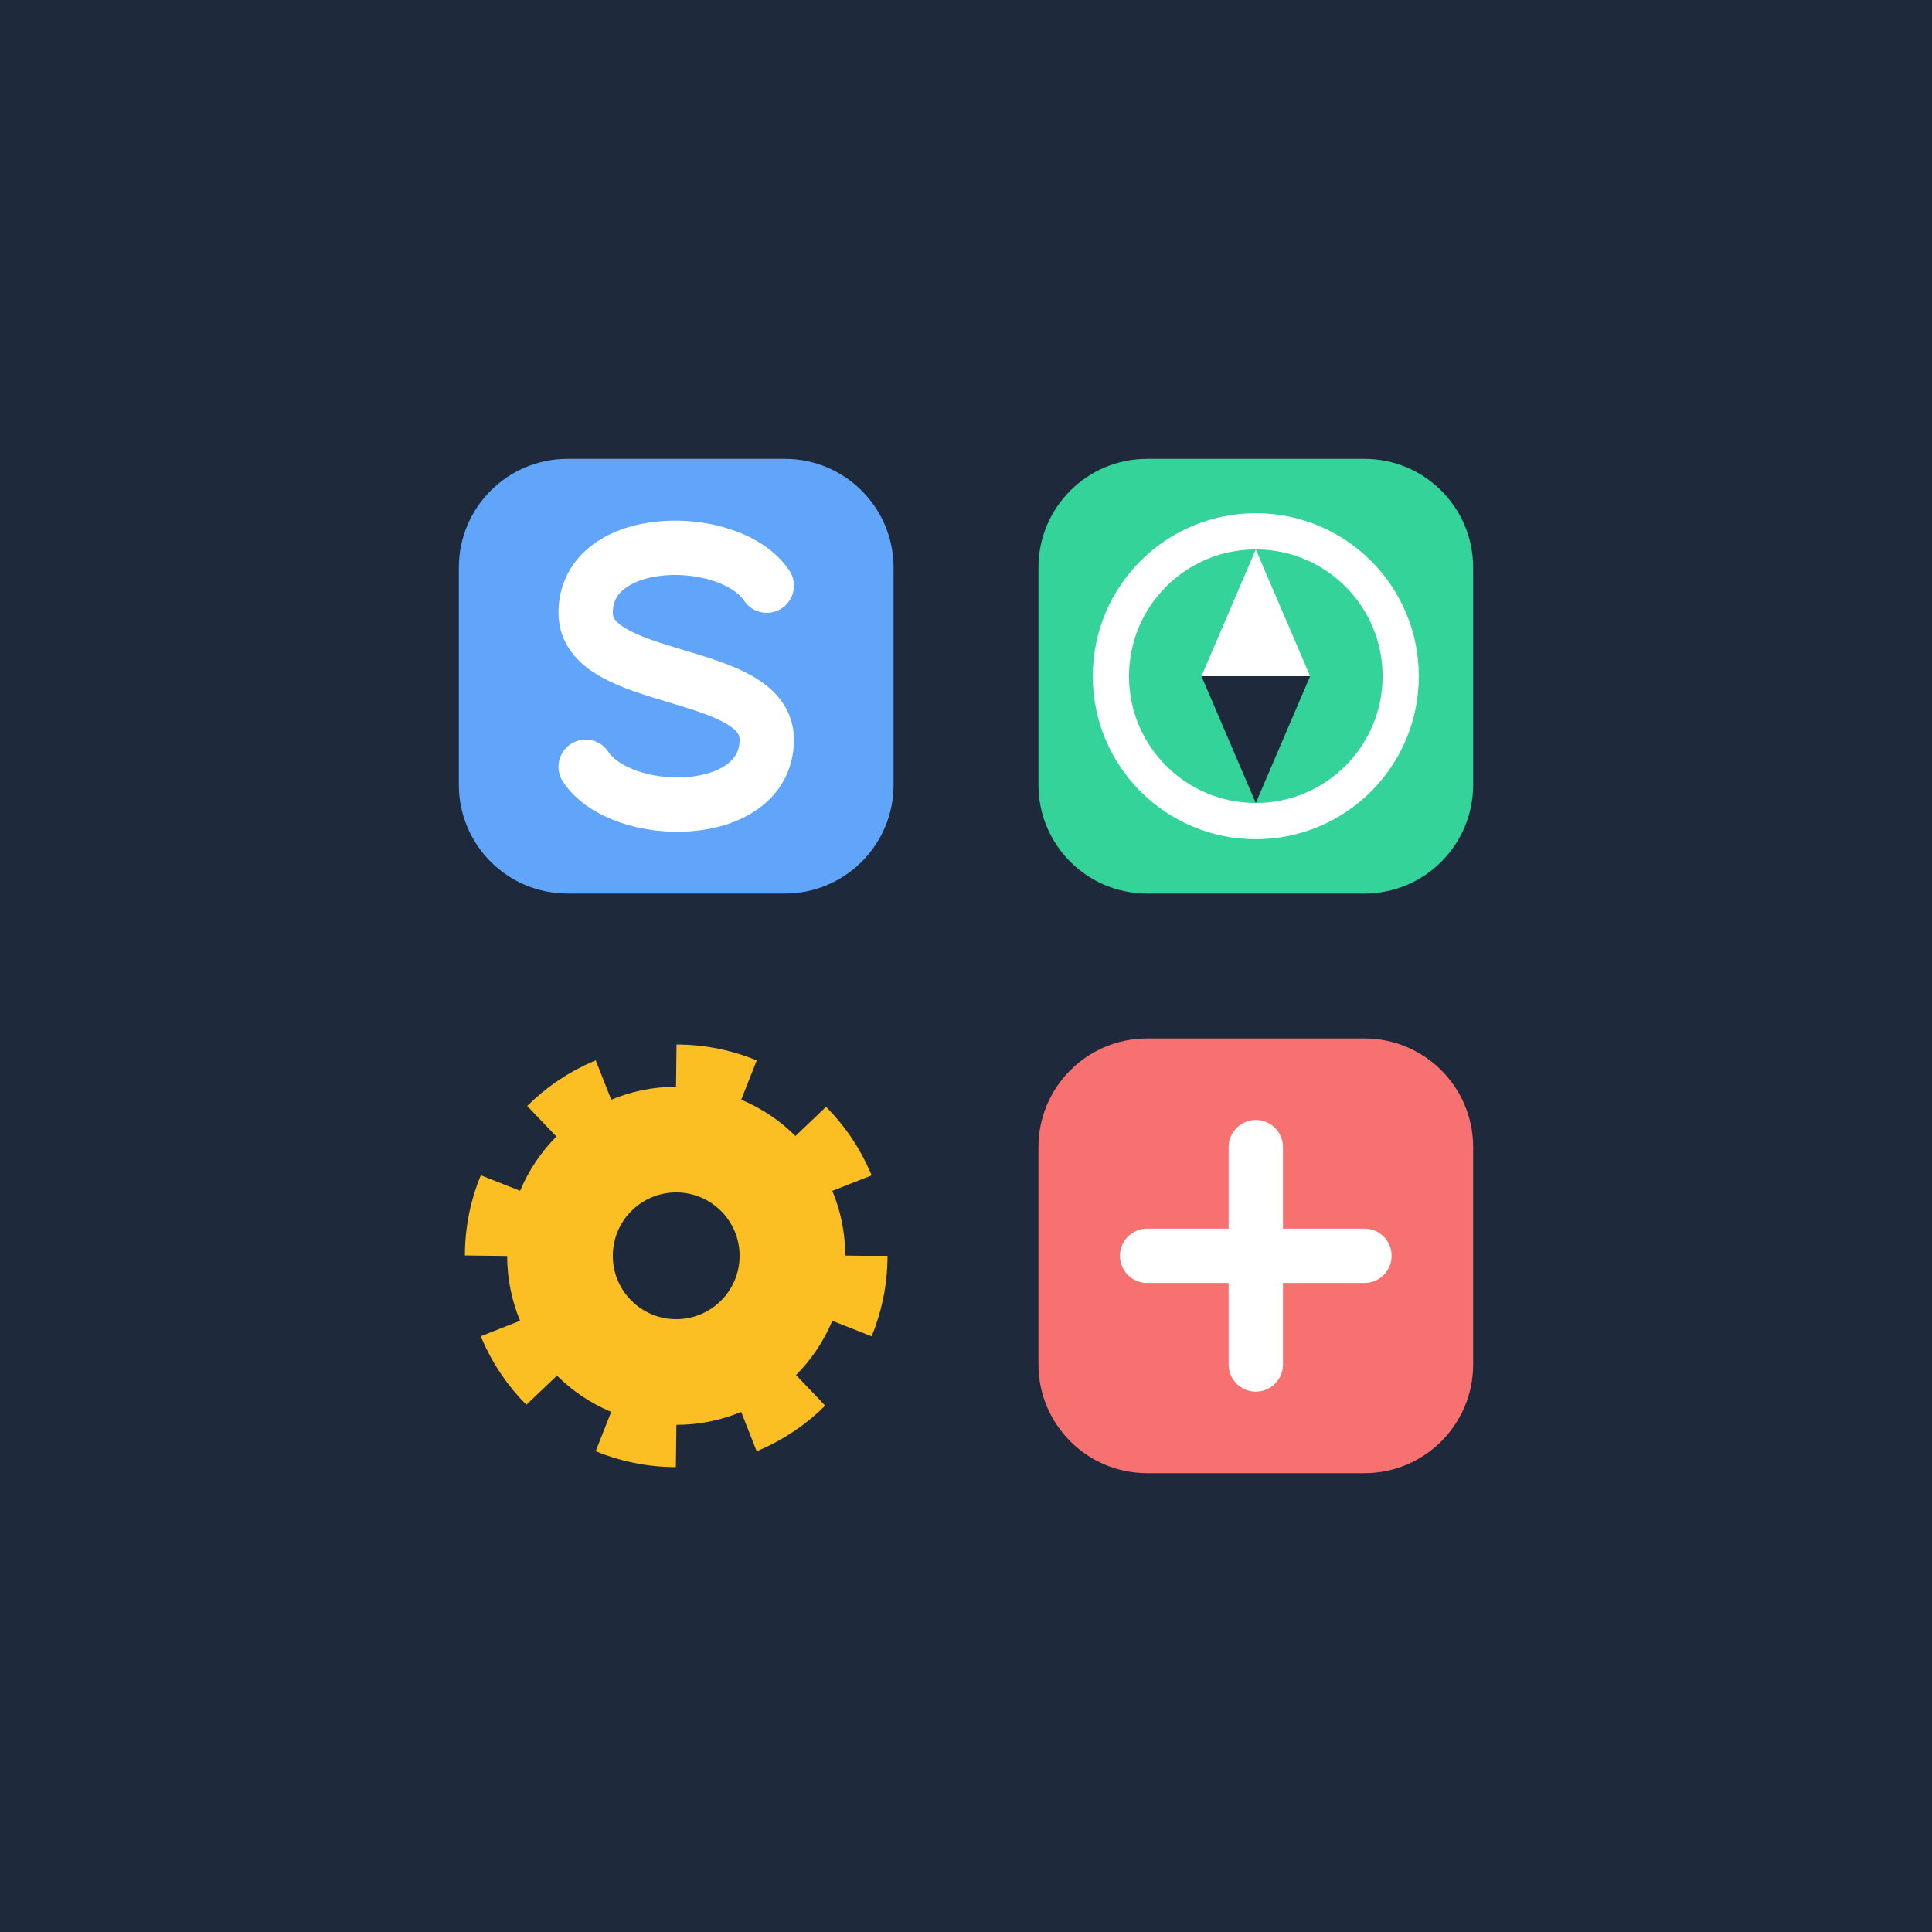
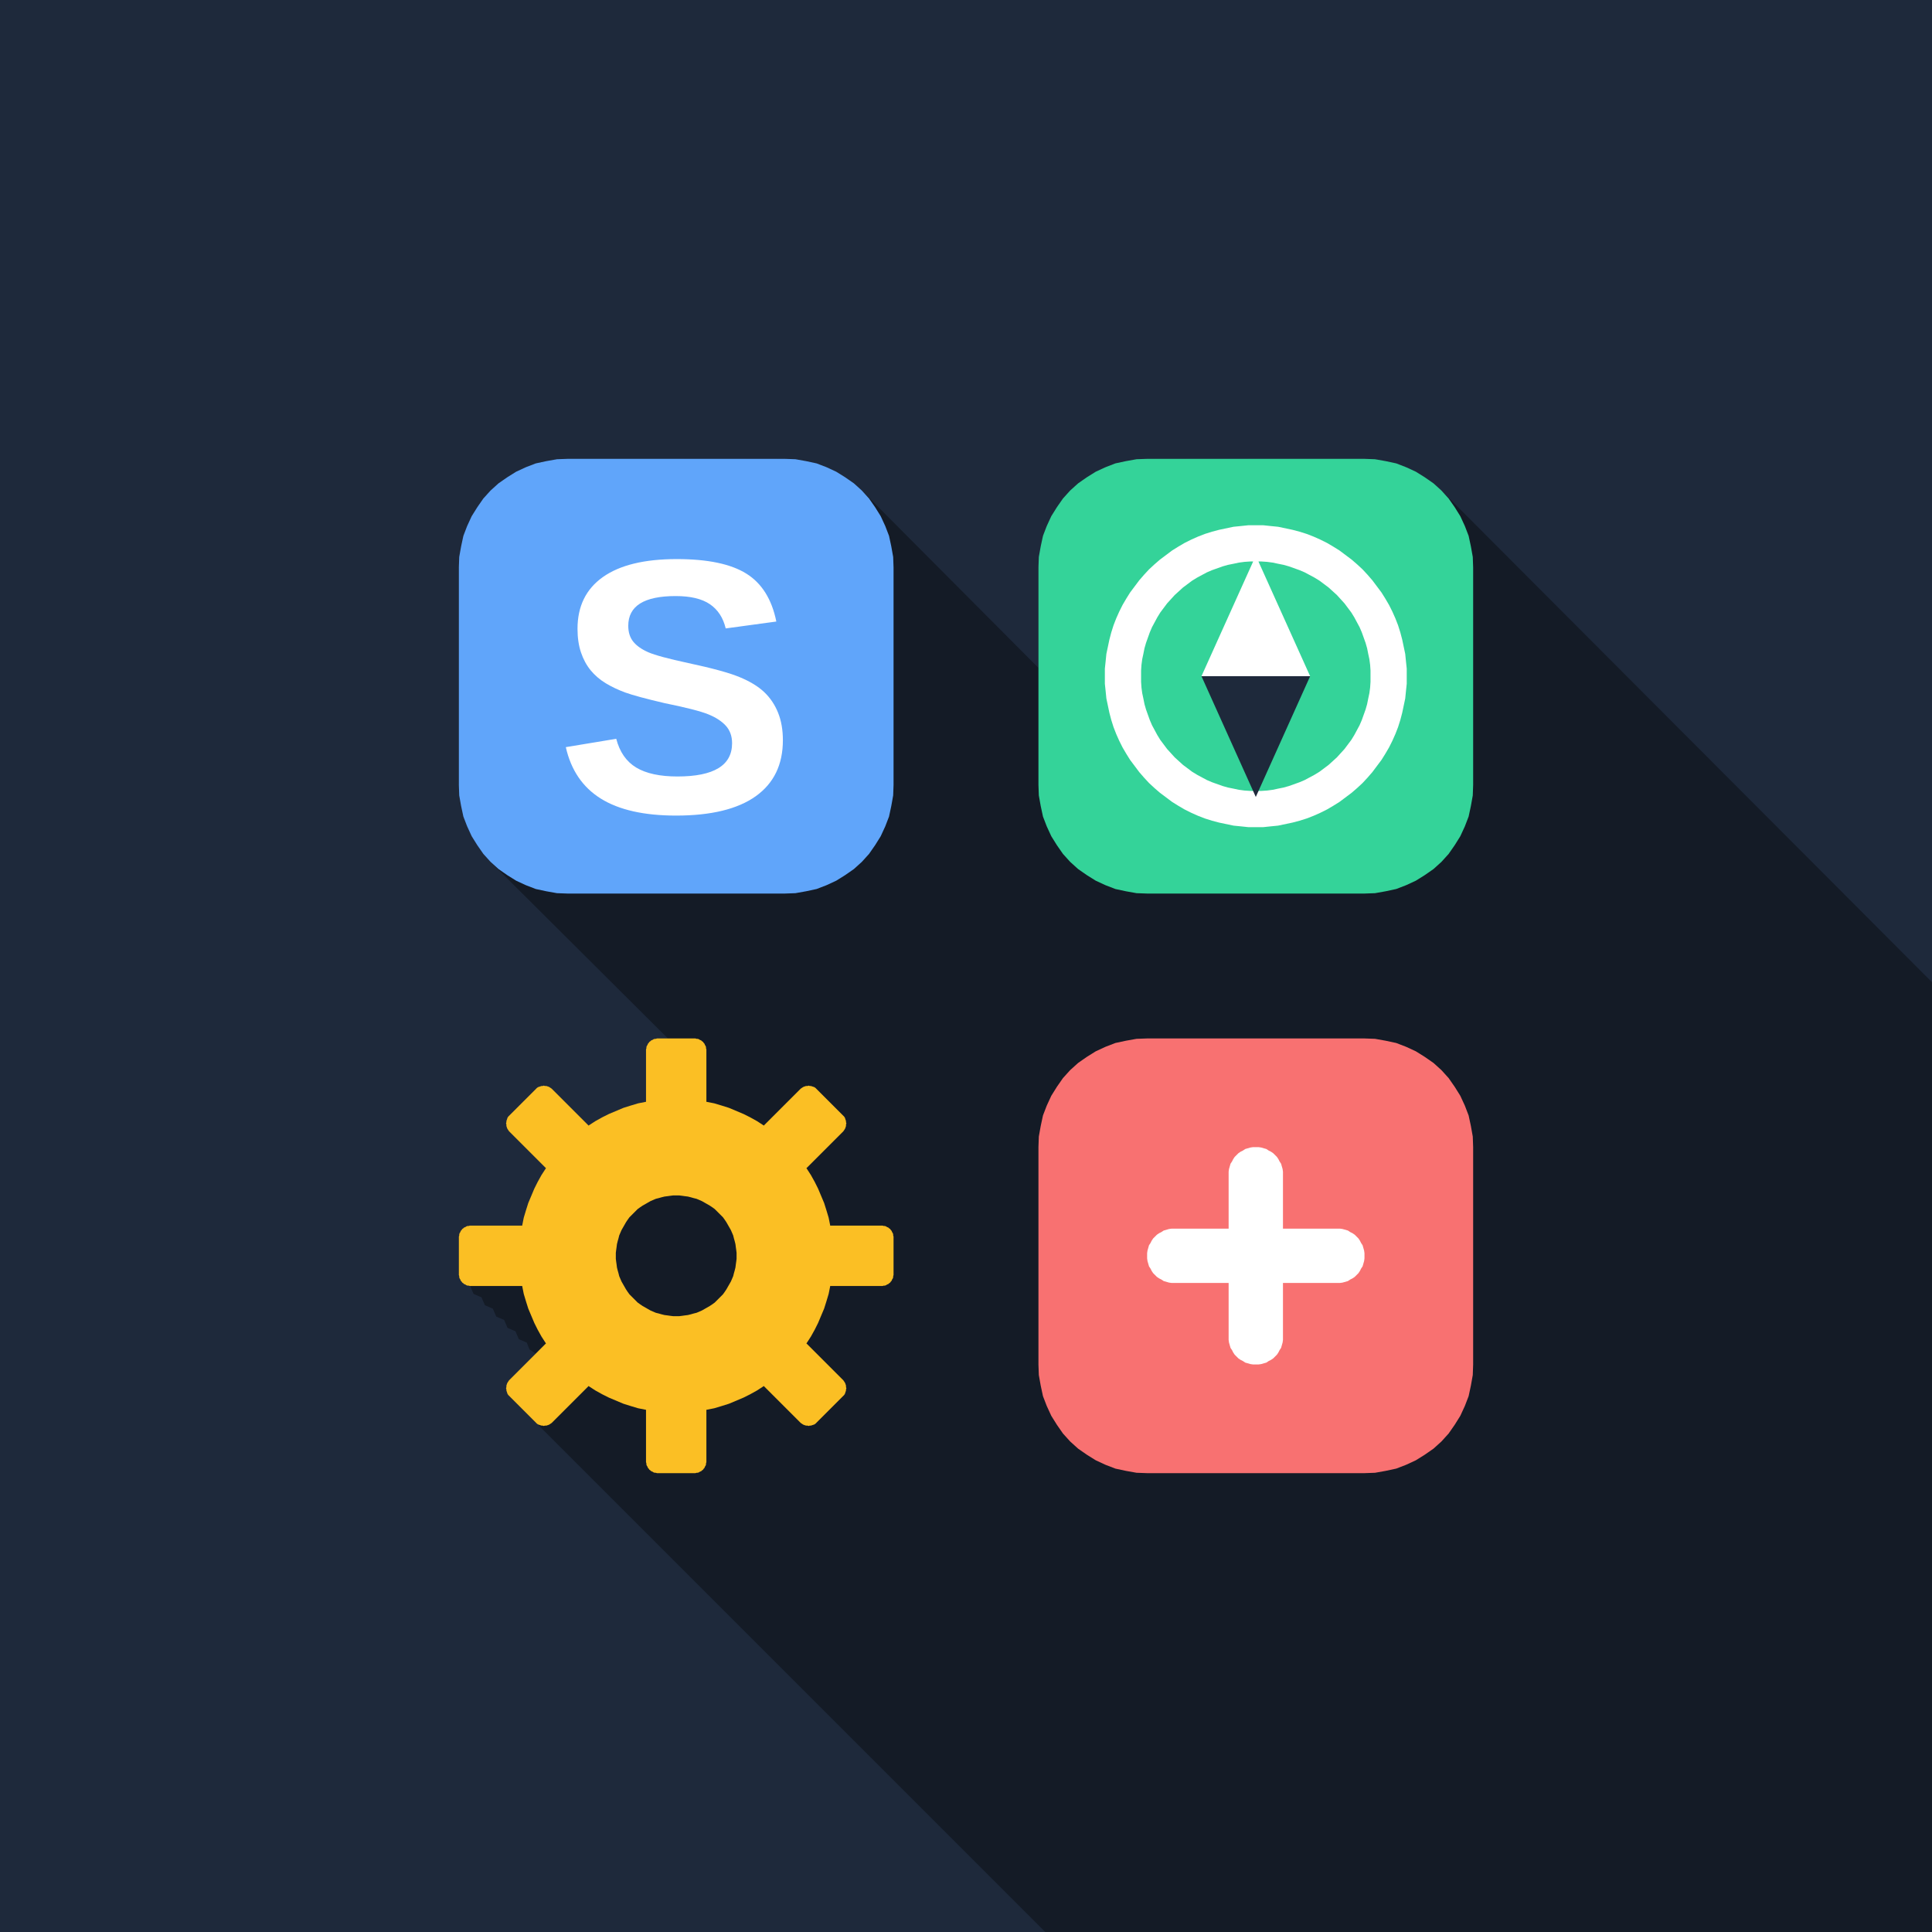
<svg xmlns="http://www.w3.org/2000/svg" viewBox="0 0 512 512">
-   <rect width="512" height="512" fill="#1e293b" />
+   <path d="M512.0 0.0L512.0 512.0L0.0 512.0L0.0 0.0Z" fill="#1e293b" />
+   <path d="M122.8 142.0L121.6 150.4L121.6 208.0L123.8 219.0L130.0 228.4L177.0 275.2L173.2 275.4L171.3 277.5L171.2 292.0L163.3 294.4L156.0 298.3L146.2 288.5L143.8 287.8L141.9 288.7L134.4 296.5L134.9 299.8L144.7 309.6L140.8 316.9L138.4 324.8L124.5 324.8L122.3 326.0L121.6 327.7L121.6 337.6L122.5 339.9L124.6 340.8L125.5 342.9L127.6 343.8L128.5 345.9L130.6 346.8L131.5 348.9L133.6 349.8L134.5 351.9L136.6 352.8L137.5 354.9L139.6 355.8L140.3 357.6L142.0 358.7L134.7 366.1L134.7 369.7L277.0 512.0L512.0 512.0L512.0 260.3L382.0 130.0L372.6 123.8L364.4 121.7L304.0 121.6L293.0 123.8L285.7 128.1L281.7 132.1L276.4 142.0L275.2 150.4L275.2 177.0L228.4 130.0L221.6 125.0L216.4 122.8L208.0 121.6L147.6 121.7L142.0 122.8L134.4 126.5L126.5 134.4Z" fill="#000" fill-opacity="0.35" />
+   <path d="M208.0 121.6L150.4 121.6L147.6 121.7L144.8 122.2L142.0 122.8L139.4 123.8L136.8 125.0L134.4 126.5L132.1 128.1L130.0 130.0L128.1 132.1L126.5 134.4L125.0 136.8L123.8 139.4L122.8 142.0L122.2 144.8L121.7 147.6L121.6 150.4L121.6 208.0L121.7 210.8L122.2 213.6L122.8 216.4L123.8 219.0L125.0 221.6L126.5 224.0L128.1 226.3L130.0 228.4L132.1 230.3L134.4 231.9L136.8 233.4L139.4 234.6L142.0 235.6L144.8 236.2L147.6 236.7L150.4 236.8L208.0 236.8L210.8 236.7L213.6 236.2L216.4 235.6L219.0 234.6L221.6 233.4L224.0 231.9L226.3 230.3L228.4 228.4L230.3 226.3L231.9 224.0L233.4 221.6L234.6 219.0L235.6 216.4L236.2 213.6L236.7 210.8L236.8 208.0L236.8 150.4L236.7 147.6L236.2 144.8L235.6 142.0L234.6 139.4L233.4 136.8L231.9 134.4L230.3 132.1L228.4 130.0L226.3 128.1L224.0 126.5L221.6 125.0L219.0 123.8L216.4 122.8L213.6 122.2L210.8 121.7Z" fill="#60a5fa" fill-rule="evenodd" />
+   <path d="M361.6 121.6L304.0 121.6L301.2 121.7L298.4 122.2L295.6 122.8L293.0 123.8L290.4 125.0L288.0 126.5L285.7 128.1L283.6 130.0L281.7 132.1L280.1 134.4L278.6 136.8L277.4 139.4L276.4 142.0L275.8 144.8L275.3 147.6L275.2 150.4L275.2 208.0L275.3 210.8L275.8 213.6L276.4 216.4L277.4 219.0L278.6 221.6L280.1 224.0L281.7 226.3L283.6 228.4L285.7 230.3L288.0 231.9L290.4 233.4L293.0 234.6L295.6 235.6L298.4 236.2L301.2 236.7L304.0 236.8L361.6 236.8L364.4 236.7L367.2 236.2L370.0 235.6L372.6 234.6L375.2 233.4L377.6 231.9L379.9 230.3L382.0 228.4L383.9 226.3L385.5 224.0L387.0 221.6L388.2 219.0L389.2 216.4L389.8 213.6L390.3 210.8L390.4 208.0L390.4 150.4L390.3 147.6L389.8 144.8L389.2 142.0L388.2 139.4L387.0 136.8L385.5 134.4L383.9 132.1L382.0 130.0L379.9 128.1L377.6 126.5L375.2 125.0L372.6 123.8L370.0 122.8L367.2 122.2L364.4 121.7Z" fill="#34d399" fill-rule="evenodd" />
+   <path d="M372.6 175.3L372.4 173.3L372.0 171.4L371.6 169.5L371.1 167.6L370.5 165.7L369.8 163.9L369.0 162.1L368.1 160.3L367.1 158.6L366.1 157.0L364.9 155.4L363.7 153.8L362.4 152.3L361.1 150.9L359.7 149.6L358.2 148.3L356.6 147.1L355.0 145.9L353.4 144.9L351.7 143.9L349.9 143.0L348.1 142.2L346.3 141.5L344.4 140.9L342.5 140.4L340.6 140.0L338.7 139.6L336.7 139.4L334.8 139.2L332.8 139.2L330.8 139.2L328.9 139.4L326.9 139.6L325.0 140.0L323.1 140.4L321.2 140.9L319.3 141.5L317.5 142.2L315.7 143.0L313.9 143.9L312.2 144.9L310.6 145.9L309.0 147.1L307.4 148.3L305.9 149.6L304.5 150.9L303.2 152.3L301.9 153.8L300.7 155.4L299.5 157.0L298.5 158.6L297.5 160.3L296.6 162.1L295.8 163.9L295.1 165.7L294.5 167.6L294.0 169.5L293.6 171.4L293.2 173.3L293.0 175.3L292.8 177.2L292.8 179.2L292.8 181.2L293.0 183.1L293.2 185.1L293.6 187.0L294.0 188.9L294.5 190.8L295.1 192.7L295.8 194.5L296.6 196.3L297.5 198.1L298.5 199.8L299.5 201.4L300.7 203.0L301.9 204.6L303.2 206.1L304.5 207.5L305.9 208.8L307.4 210.1L309.0 211.3L310.6 212.5L312.2 213.5L313.9 214.5L315.7 215.4L317.5 216.2L319.3 216.9L321.2 217.5L323.1 218.0L325.0 218.4L326.9 218.8L328.9 219.0L330.8 219.2L332.8 219.2L334.8 219.2L336.7 219.0L338.7 218.8L340.6 218.4L342.5 218.0L344.4 217.5L346.3 216.9L348.1 216.2L349.9 215.4L351.7 214.5L353.4 213.5L355.0 212.5L356.6 211.3L358.2 210.1L359.7 208.8L361.1 207.5L362.4 206.1L363.7 204.6L364.9 203.0L366.1 201.4L367.1 199.8L368.1 198.1L369.0 196.3L369.8 194.5L370.5 192.7L371.1 190.8L371.6 188.9L372.0 187.0L372.4 185.1L372.6 183.1L372.8 181.2L372.8 179.2L372.8 177.2ZM363.1 182.2L362.9 183.7L362.6 185.1L362.3 186.6L361.9 188.0L361.4 189.4L360.9 190.8L360.3 192.2L359.6 193.5L358.9 194.8L358.1 196.1L357.2 197.3L356.3 198.5L355.3 199.6L354.3 200.7L353.2 201.7L352.1 202.7L350.9 203.6L349.7 204.5L348.4 205.3L347.1 206.0L345.8 206.7L344.4 207.3L343.0 207.8L341.6 208.3L340.2 208.7L338.7 209.0L337.3 209.3L335.8 209.5L334.3 209.6L332.8 209.6L331.3 209.6L329.8 209.5L328.3 209.3L326.9 209.0L325.4 208.7L324.0 208.3L322.6 207.8L321.2 207.3L319.8 206.7L318.5 206.0L317.2 205.3L315.9 204.5L314.7 203.6L313.5 202.7L312.4 201.7L311.3 200.7L310.3 199.6L309.3 198.5L308.4 197.3L307.5 196.1L306.7 194.8L306.0 193.5L305.3 192.2L304.7 190.8L304.2 189.4L303.7 188.0L303.3 186.6L303.0 185.1L302.7 183.7L302.5 182.2L302.4 180.7L302.4 179.2L302.4 177.7L302.5 176.2L302.7 174.7L303.0 173.3L303.3 171.8L303.7 170.4L304.2 169.0L304.7 167.6L305.3 166.2L306.0 164.9L306.7 163.6L307.5 162.3L308.4 161.1L309.3 159.9L310.3 158.8L311.3 157.7L312.4 156.7L313.5 155.7L314.7 154.8L315.9 153.9L317.2 153.1L318.5 152.4L319.8 151.7L321.2 151.1L322.6 150.6L324.0 150.1L325.4 149.7L326.9 149.4L328.3 149.1L329.8 148.9L331.3 148.8L332.1 148.8L318.4 179.2L347.2 179.2L333.5 148.8L334.3 148.8L335.8 148.9L337.3 149.1L338.7 149.4L340.2 149.7L341.6 150.1L343.0 150.6L344.4 151.1L345.8 151.7L347.1 152.4L348.4 153.1L349.7 153.9L350.9 154.8L352.1 155.7L353.2 156.7L354.3 157.7L355.3 158.8L356.3 159.9L357.2 161.1L358.1 162.3L358.9 163.6L359.6 164.9L360.3 166.2L360.9 167.6L361.4 169.0L361.9 170.4L362.3 171.8L362.6 173.3L362.9 174.7L363.1 176.2L363.2 177.7L363.2 179.2L363.2 180.7Z" fill="#ffffff" fill-rule="evenodd" />
+   <path d="M318.4 179.2L347.2 179.2L332.8 211.2Z" fill="#1e293b" fill-rule="evenodd" />
+   <path d="M173.5 275.3L173.2 275.4L172.9 275.6L172.6 275.7L172.4 275.9L172.1 276.1L171.9 276.4L171.7 276.6L171.6 276.9L171.4 277.2L171.3 277.5L171.3 277.8L171.2 278.1L171.2 278.4L171.2 292.0L171.1 292.0L169.1 292.4L167.1 293.0L165.2 293.6L163.3 294.4L161.4 295.2L159.6 296.1L157.8 297.1L156.1 298.2L156.0 298.3L146.4 288.7L146.2 288.5L145.9 288.3L145.6 288.1L145.4 288.0L145.1 287.9L144.8 287.8L144.4 287.8L144.1 287.7L143.8 287.8L143.5 287.8L143.2 287.9L142.9 288.0L142.6 288.1L142.3 288.3L142.1 288.5L141.9 288.7L135.1 295.5L134.9 295.7L134.7 295.9L134.5 296.2L134.4 296.5L134.3 296.8L134.2 297.1L134.2 297.4L134.1 297.7L134.2 298.0L134.2 298.4L134.3 298.7L134.4 299.0L134.5 299.2L134.7 299.5L134.9 299.8L135.1 300.0L144.7 309.6L144.6 309.7L143.5 311.4L142.5 313.2L141.6 315.0L140.8 316.9L140.0 318.8L139.4 320.7L138.8 322.7L138.4 324.7L138.4 324.8L124.8 324.8L124.5 324.8L124.2 324.9L123.9 324.9L123.6 325.0L123.3 325.2L123.0 325.3L122.8 325.5L122.5 325.7L122.3 326.0L122.1 326.2L122.0 326.5L121.8 326.8L121.7 327.1L121.7 327.4L121.6 327.7L121.6 328.0L121.6 337.6L121.6 337.9L121.7 338.2L121.7 338.5L121.8 338.8L122.0 339.1L122.1 339.4L122.3 339.6L122.5 339.9L122.8 340.1L123.0 340.3L123.3 340.4L123.6 340.6L123.9 340.7L124.2 340.7L124.5 340.8L124.8 340.8L138.4 340.8L138.4 340.9L138.8 342.9L139.4 344.9L140.0 346.8L140.8 348.7L141.6 350.6L142.5 352.4L143.5 354.2L144.6 355.9L144.7 356.0L135.1 365.6L134.9 365.8L134.7 366.1L134.5 366.4L134.4 366.6L134.3 366.9L134.2 367.2L134.2 367.6L134.1 367.9L134.2 368.2L134.2 368.5L134.3 368.8L134.4 369.1L134.5 369.4L134.7 369.7L134.9 369.9L135.1 370.1L141.9 376.9L142.1 377.1L142.3 377.3L142.6 377.5L142.9 377.6L143.2 377.7L143.5 377.8L143.8 377.8L144.1 377.9L144.4 377.8L144.8 377.8L145.1 377.7L145.4 377.6L145.6 377.5L145.9 377.3L146.2 377.1L146.4 376.9L156.0 367.3L156.1 367.4L157.8 368.5L159.6 369.5L161.4 370.4L163.3 371.2L165.2 372.0L167.1 372.6L169.1 373.2L171.1 373.6L171.2 373.6L171.2 387.2L171.2 387.5L171.3 387.8L171.3 388.1L171.4 388.4L171.6 388.7L171.7 389.0L171.9 389.2L172.1 389.5L172.4 389.7L172.6 389.9L172.9 390.0L173.2 390.2L173.5 390.3L173.8 390.3L174.1 390.4L174.4 390.4L184.0 390.4L184.3 390.4L184.6 390.3L184.9 390.3L185.2 390.2L185.5 390.0L185.8 389.9L186.0 389.7L186.3 389.5L186.5 389.2L186.7 389.0L186.8 388.7L187.0 388.4L187.1 388.1L187.1 387.8L187.2 387.5L187.2 387.2L187.2 373.6L187.3 373.6L189.3 373.2L191.3 372.6L193.2 372.0L195.1 371.2L197.0 370.4L198.8 369.5L200.6 368.5L202.3 367.4L202.4 367.3L212.0 376.9L212.2 377.1L212.5 377.3L212.8 377.5L213.0 377.6L213.3 377.7L213.6 377.8L214.0 377.8L214.3 377.9L214.6 377.8L214.9 377.8L215.2 377.7L215.5 377.6L215.8 377.5L216.1 377.3L216.3 377.1L216.5 376.9L223.3 370.1L223.5 369.9L223.7 369.7L223.9 369.4L224.0 369.1L224.1 368.8L224.2 368.5L224.2 368.2L224.3 367.9L224.2 367.6L224.2 367.2L224.1 366.9L224.0 366.6L223.9 366.4L223.7 366.1L223.5 365.8L223.3 365.6L213.7 356.0L213.8 355.9L214.9 354.2L215.9 352.4L216.8 350.6L217.6 348.7L218.4 346.8L219.0 344.9L219.6 342.9L220.0 340.9L220.0 340.8L233.6 340.8L233.9 340.8L234.2 340.7L234.5 340.7L234.8 340.6L235.1 340.4L235.4 340.3L235.6 340.1L235.9 339.9L236.1 339.6L236.3 339.4L236.4 339.1L236.6 338.8L236.7 338.5L236.7 338.2L236.8 337.9L236.8 337.6L236.8 328.0L236.8 327.7L236.7 327.4L236.7 327.1L236.6 326.8L236.4 326.5L236.3 326.2L236.1 326.0L235.9 325.7L235.6 325.5L235.4 325.3L235.1 325.2L234.8 325.0L234.5 324.9L234.2 324.9L233.9 324.8L233.6 324.8L220.0 324.8L220.0 324.7L219.6 322.7L219.0 320.7L218.4 318.8L217.6 316.9L216.8 315.0L215.9 313.2L214.9 311.4L213.8 309.7L213.7 309.6L223.3 300.0L223.5 299.8L223.7 299.5L223.9 299.2L224.0 299.0L224.1 298.7L224.2 298.4L224.2 298.0L224.3 297.7L224.2 297.4L224.2 297.1L224.1 296.8L224.0 296.5L223.9 296.2L223.7 295.9L223.5 295.7L223.3 295.5L216.5 288.7L216.3 288.5L216.1 288.3L215.8 288.1L215.5 288.0L215.2 287.9L214.9 287.8L214.6 287.8L214.3 287.7L214.0 287.8L213.6 287.8L213.3 287.9L213.0 288.0L212.8 288.1L212.5 288.3L212.2 288.5L212.0 288.7L202.4 298.3L202.3 298.2L200.6 297.1L198.8 296.1L197.0 295.2L195.1 294.4L193.2 293.6L191.3 293.0L189.3 292.4L187.3 292.0L187.2 292.0L187.2 278.4L187.2 278.1L187.1 277.8L187.1 277.5L187.0 277.2L186.8 276.9L186.7 276.6L186.5 276.4L186.3 276.1L186.0 275.9L185.8 275.7L185.5 275.6L185.2 275.4L184.9 275.3L184.6 275.3L184.3 275.2L184.0 275.2L174.4 275.2L174.1 275.2L173.8 275.3ZM195.2 333.6L195.1 334.4L195.0 335.1L194.9 335.9L194.7 336.7L194.5 337.4L194.3 338.2L194.0 338.9L193.7 339.6L193.3 340.3L192.9 341.0L192.5 341.7L192.1 342.3L191.6 343.0L191.1 343.5L190.5 344.1L189.9 344.7L189.4 345.2L188.7 345.7L188.1 346.1L187.4 346.5L186.7 346.9L186.0 347.3L185.3 347.6L184.6 347.9L183.8 348.1L183.1 348.3L182.3 348.5L181.5 348.6L180.8 348.7L180.0 348.8L179.2 348.8L178.4 348.8L177.6 348.7L176.9 348.6L176.1 348.5L175.3 348.3L174.6 348.1L173.8 347.9L173.1 347.6L172.4 347.3L171.7 346.9L171.0 346.5L170.3 346.1L169.7 345.7L169.0 345.2L168.5 344.7L167.9 344.1L167.3 343.5L166.8 343.0L166.3 342.3L165.9 341.7L165.5 341.0L165.1 340.3L164.7 339.6L164.4 338.9L164.1 338.2L163.9 337.4L163.7 336.7L163.5 335.9L163.4 335.1L163.3 334.4L163.2 333.6L163.2 332.8L163.2 332.0L163.3 331.2L163.4 330.5L163.5 329.7L163.7 328.9L163.9 328.2L164.1 327.4L164.4 326.7L164.7 326.0L165.1 325.3L165.5 324.6L165.9 323.9L166.3 323.3L166.8 322.6L167.3 322.1L167.9 321.5L168.5 320.9L169.0 320.4L169.7 319.9L170.3 319.5L171.0 319.1L171.7 318.7L172.4 318.3L173.1 318.0L173.8 317.7L174.6 317.5L175.3 317.3L176.1 317.1L176.9 317.0L177.6 316.9L178.4 316.8L179.2 316.8L180.0 316.8L180.8 316.9L181.5 317.0L182.3 317.1L183.1 317.3L183.8 317.5L184.6 317.7L185.3 318.0L186.0 318.3L186.7 318.7L187.4 319.1L188.1 319.5L188.7 319.9L189.4 320.4L189.9 320.9L190.5 321.5L191.1 322.1L191.6 322.6L192.1 323.3L192.5 323.9L192.9 324.6L193.3 325.3L193.7 326.0L194.0 326.7L194.3 327.4L194.5 328.2L194.7 328.9L194.9 329.7L195.0 330.5L195.1 331.2L195.2 332.0L195.2 332.8Z" fill="#fbbf24" fill-rule="evenodd" />
+   <path d="M361.6 275.2L304.0 275.2L301.2 275.3L298.4 275.8L295.6 276.4L293.0 277.4L290.4 278.6L288.0 280.1L285.7 281.7L283.6 283.6L281.7 285.7L280.1 288.0L278.6 290.4L277.4 293.0L276.4 295.6L275.8 298.4L275.3 301.2L275.2 304.0L275.2 361.6L275.3 364.4L275.8 367.2L276.4 370.0L277.4 372.6L278.6 375.2L280.1 377.6L281.7 379.9L283.6 382.0L285.7 383.9L288.0 385.5L290.4 387.0L293.0 388.2L295.6 389.2L298.4 389.8L301.2 390.3L304.0 390.4L361.6 390.4L364.4 390.3L367.2 389.8L370.0 389.2L372.6 388.2L375.2 387.0L377.6 385.5L379.9 383.9L382.0 382.0L383.9 379.9L385.5 377.6L387.0 375.2L388.2 372.6L389.2 370.0L389.8 367.2L390.3 364.4L390.4 361.6L390.4 304.0L390.3 301.2L389.8 298.4L389.2 295.6L388.2 293.0L387.0 290.4L385.5 288.0L383.9 285.7L382.0 283.6L379.9 281.7L377.6 280.1L375.2 278.6L372.6 277.4L370.0 276.4L367.2 275.8L364.4 275.3Z" fill="#f87171" fill-rule="evenodd" />
+   <path d="M340.0 310.5L339.9 309.8L339.7 309.1L339.5 308.4L339.1 307.8L338.8 307.2L338.4 306.6L337.9 306.1L337.4 305.6L336.8 305.2L336.2 304.9L335.6 304.5L334.9 304.3L334.2 304.1L333.5 304.0L332.8 304.0L332.1 304.0L331.4 304.1L330.7 304.3L330.0 304.5L329.4 304.9L328.8 305.2L328.2 305.6L327.7 306.1L327.2 306.6L326.8 307.2L326.5 307.8L326.1 308.4L325.9 309.1L325.7 309.8L325.6 310.5L325.6 311.2L325.6 325.6L311.2 325.6L310.5 325.6L309.8 325.7L309.1 325.9L308.4 326.1L307.8 326.5L307.2 326.8L306.6 327.2L306.1 327.7L305.6 328.2L305.2 328.8L304.9 329.4L304.5 330.0L304.3 330.7L304.1 331.4L304.0 332.1L304.0 332.8L304.0 333.5L304.1 334.2L304.3 334.9L304.5 335.6L304.9 336.2L305.2 336.8L305.6 337.4L306.1 337.9L306.6 338.4L307.2 338.8L307.8 339.1L308.4 339.5L309.1 339.7L309.8 339.9L310.5 340.0L311.2 340.0L325.6 340.0L325.6 354.4L325.6 355.1L325.7 355.8L325.9 356.5L326.1 357.2L326.5 357.8L326.8 358.4L327.2 359.0L327.7 359.5L328.2 360.0L328.8 360.4L329.4 360.7L330.0 361.1L330.7 361.3L331.4 361.5L332.1 361.6L332.8 361.6L333.5 361.6L334.2 361.5L334.9 361.3L335.6 361.1L336.2 360.7L336.8 360.4L337.4 360.0L337.9 359.5L338.4 359.0L338.8 358.4L339.1 357.8L339.5 357.2L339.7 356.5L339.9 355.8L340.0 355.1L340.0 354.4L340.0 340.0L354.4 340.0L355.1 340.0L355.8 339.9L356.5 339.7L357.2 339.5L357.8 339.1L358.4 338.8L359.0 338.4L359.5 337.9L360.0 337.4L360.4 336.8L360.7 336.2L361.1 335.6L361.3 334.9L361.5 334.2L361.6 333.5L361.6 332.8L361.6 332.1L361.5 331.4L361.3 330.7L361.1 330.0L360.7 329.4L360.4 328.8L360.0 328.2L359.5 327.7L359.0 327.2L358.4 326.8L357.8 326.5L357.2 326.1L356.5 325.9L355.8 325.7L355.1 325.6L354.4 325.6L340.0 325.6L340.0 311.2Z" fill="#ffffff" fill-rule="evenodd" />
  <g transform="translate(51.2 51.2) scale(0.8)">
-     <rect x="88" y="88" width="144" height="144" rx="36" fill="#60a5fa" />
-     <path d="M190 130C178 112 130 112 130 139C130 163 190 157 190 181C190 208 142 208 130 190" stroke="#fff" stroke-width="18" stroke-linecap="round" fill="none" />
-     <rect x="280" y="88" width="144" height="144" rx="36" fill="#34d399" />
-     <circle cx="352" cy="160" r="48" stroke="#fff" stroke-width="12" fill="none" />
-     <polygon points="352,118 370,160 334,160" fill="#fff" />
-     <polygon points="334,160 370,160 352,202" fill="#1e293b" />
-     <circle cx="160" cy="352" r="62" stroke="#fbbf24" stroke-width="16" stroke-dasharray="24.35 24.35" fill="none" />
-     <circle cx="160" cy="352" r="56" fill="#fbbf24" />
-     <circle cx="160" cy="352" r="21" fill="#1e293b" />
-     <rect x="280" y="280" width="144" height="144" rx="36" fill="#f87171" />
-     <path d="M352 316V388M316 352H388" stroke="#fff" stroke-width="18" stroke-linecap="round" />
+     <text x="160" y="205" font-family="Arial Black, Arial, Helvetica, sans-serif" font-weight="900" font-size="120" fill="#fff" text-anchor="middle">S</text>
  </g>
</svg>
